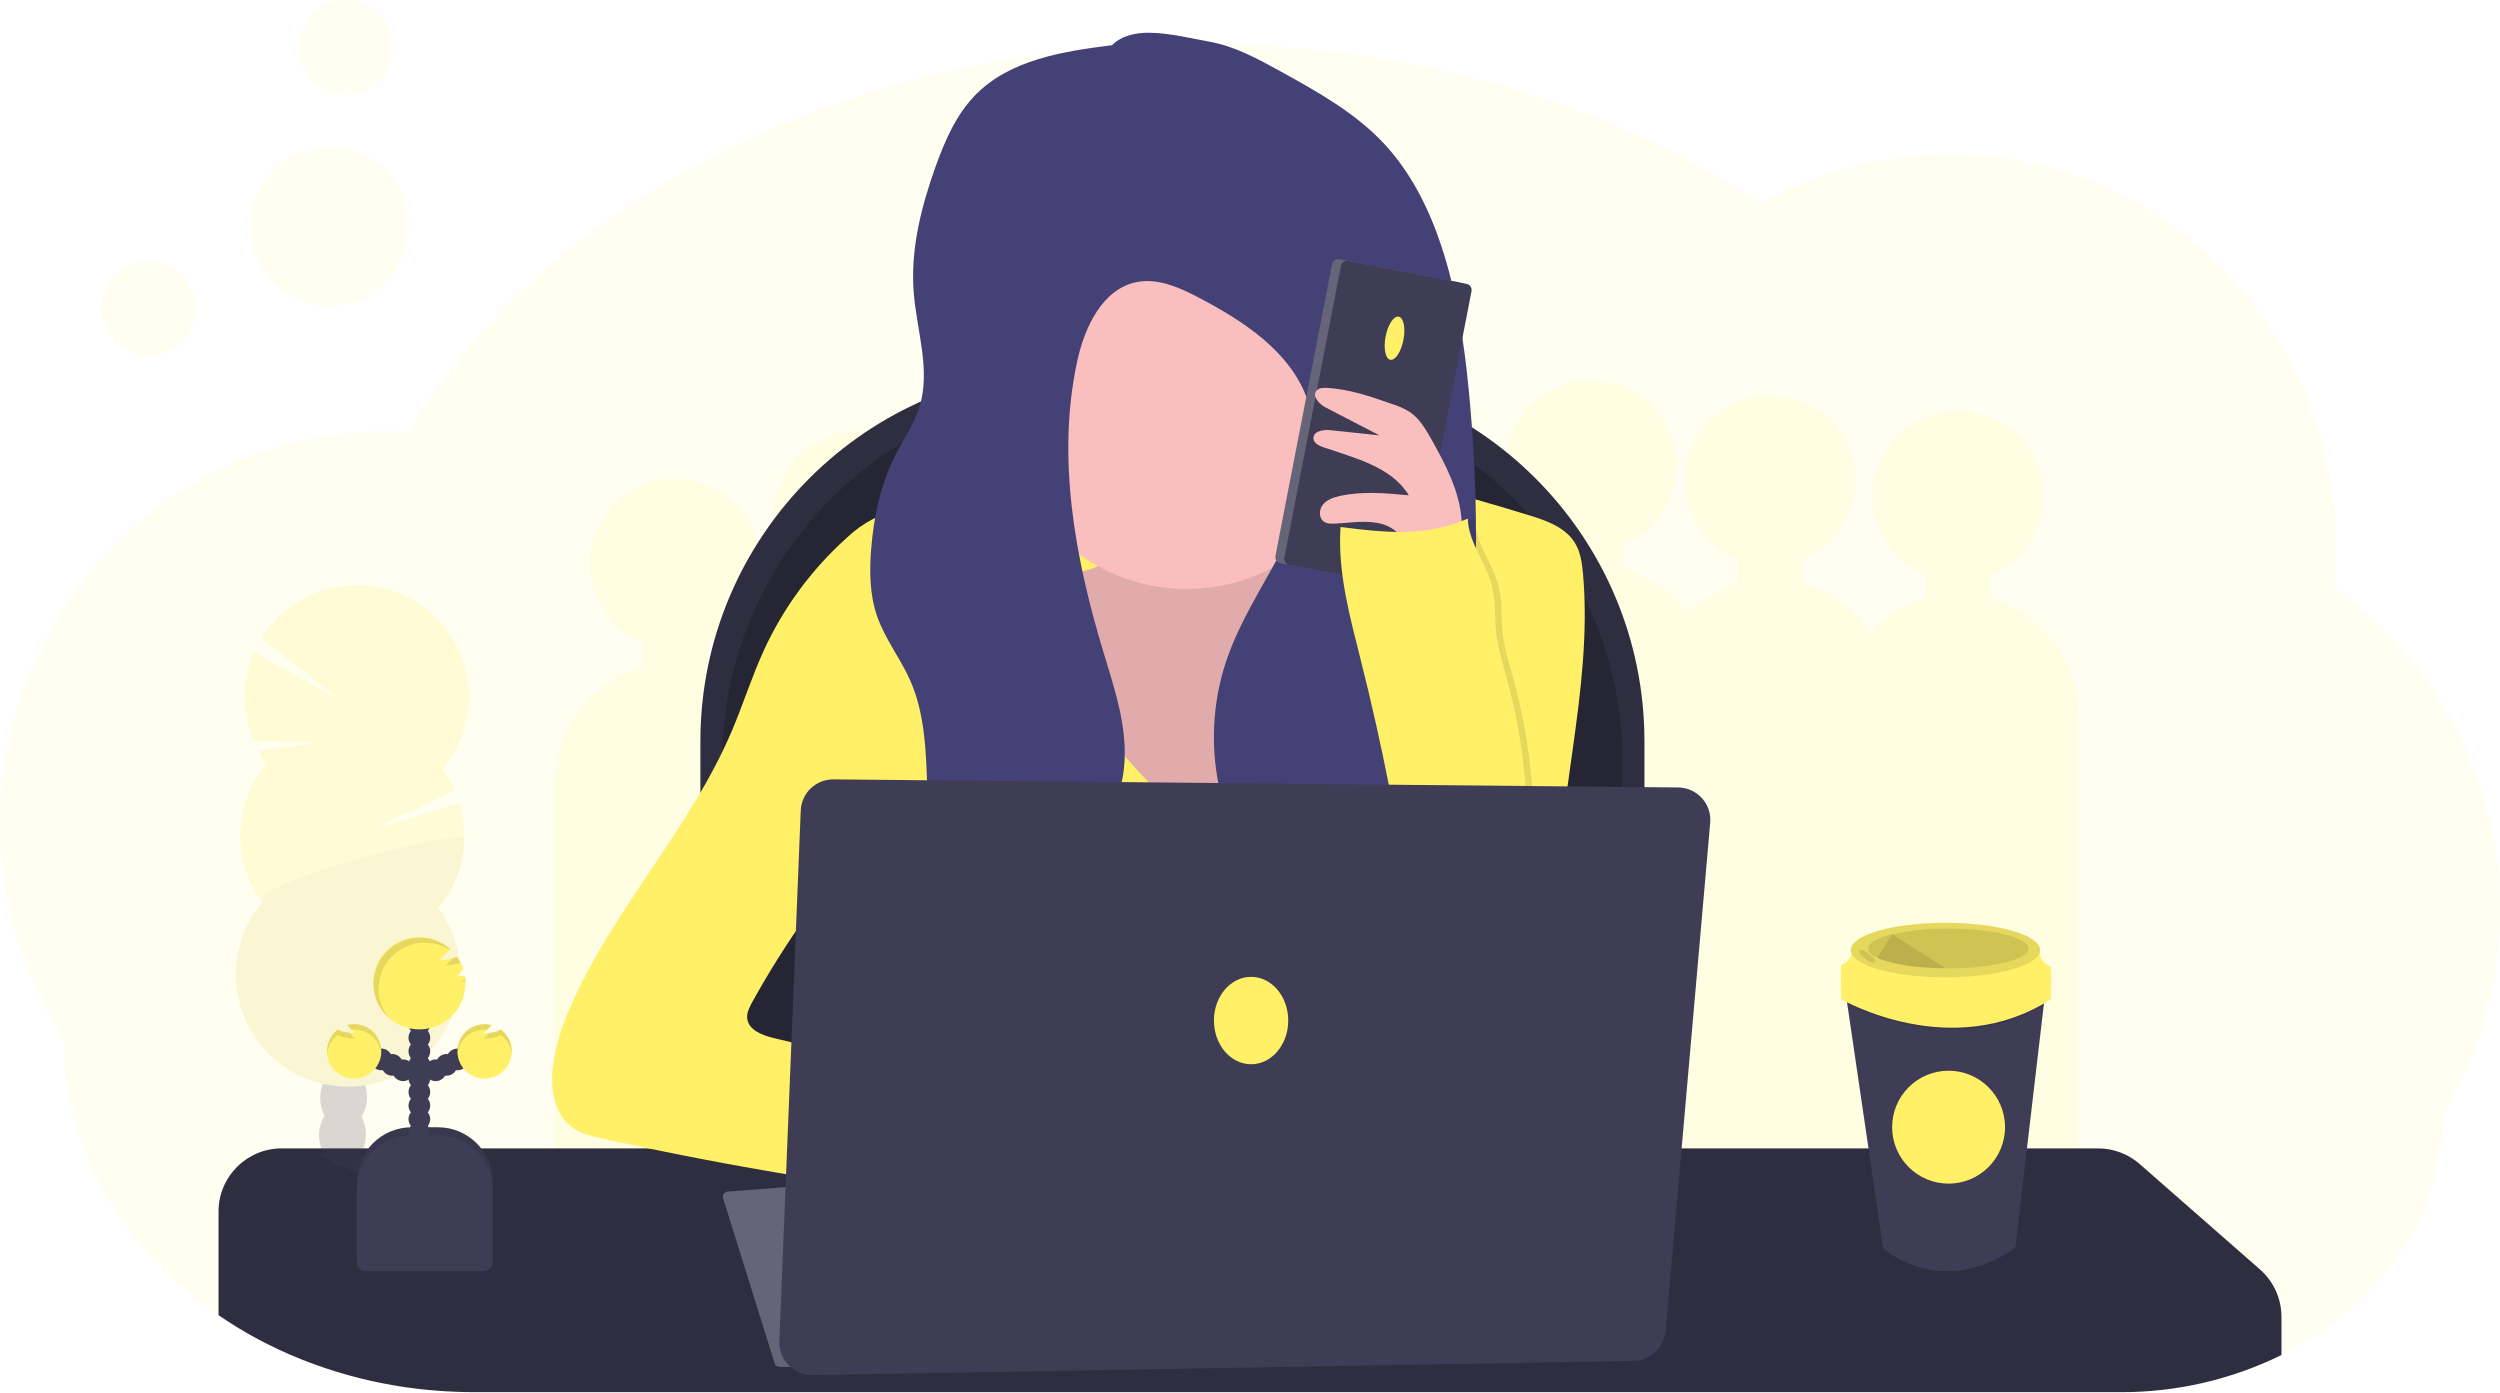
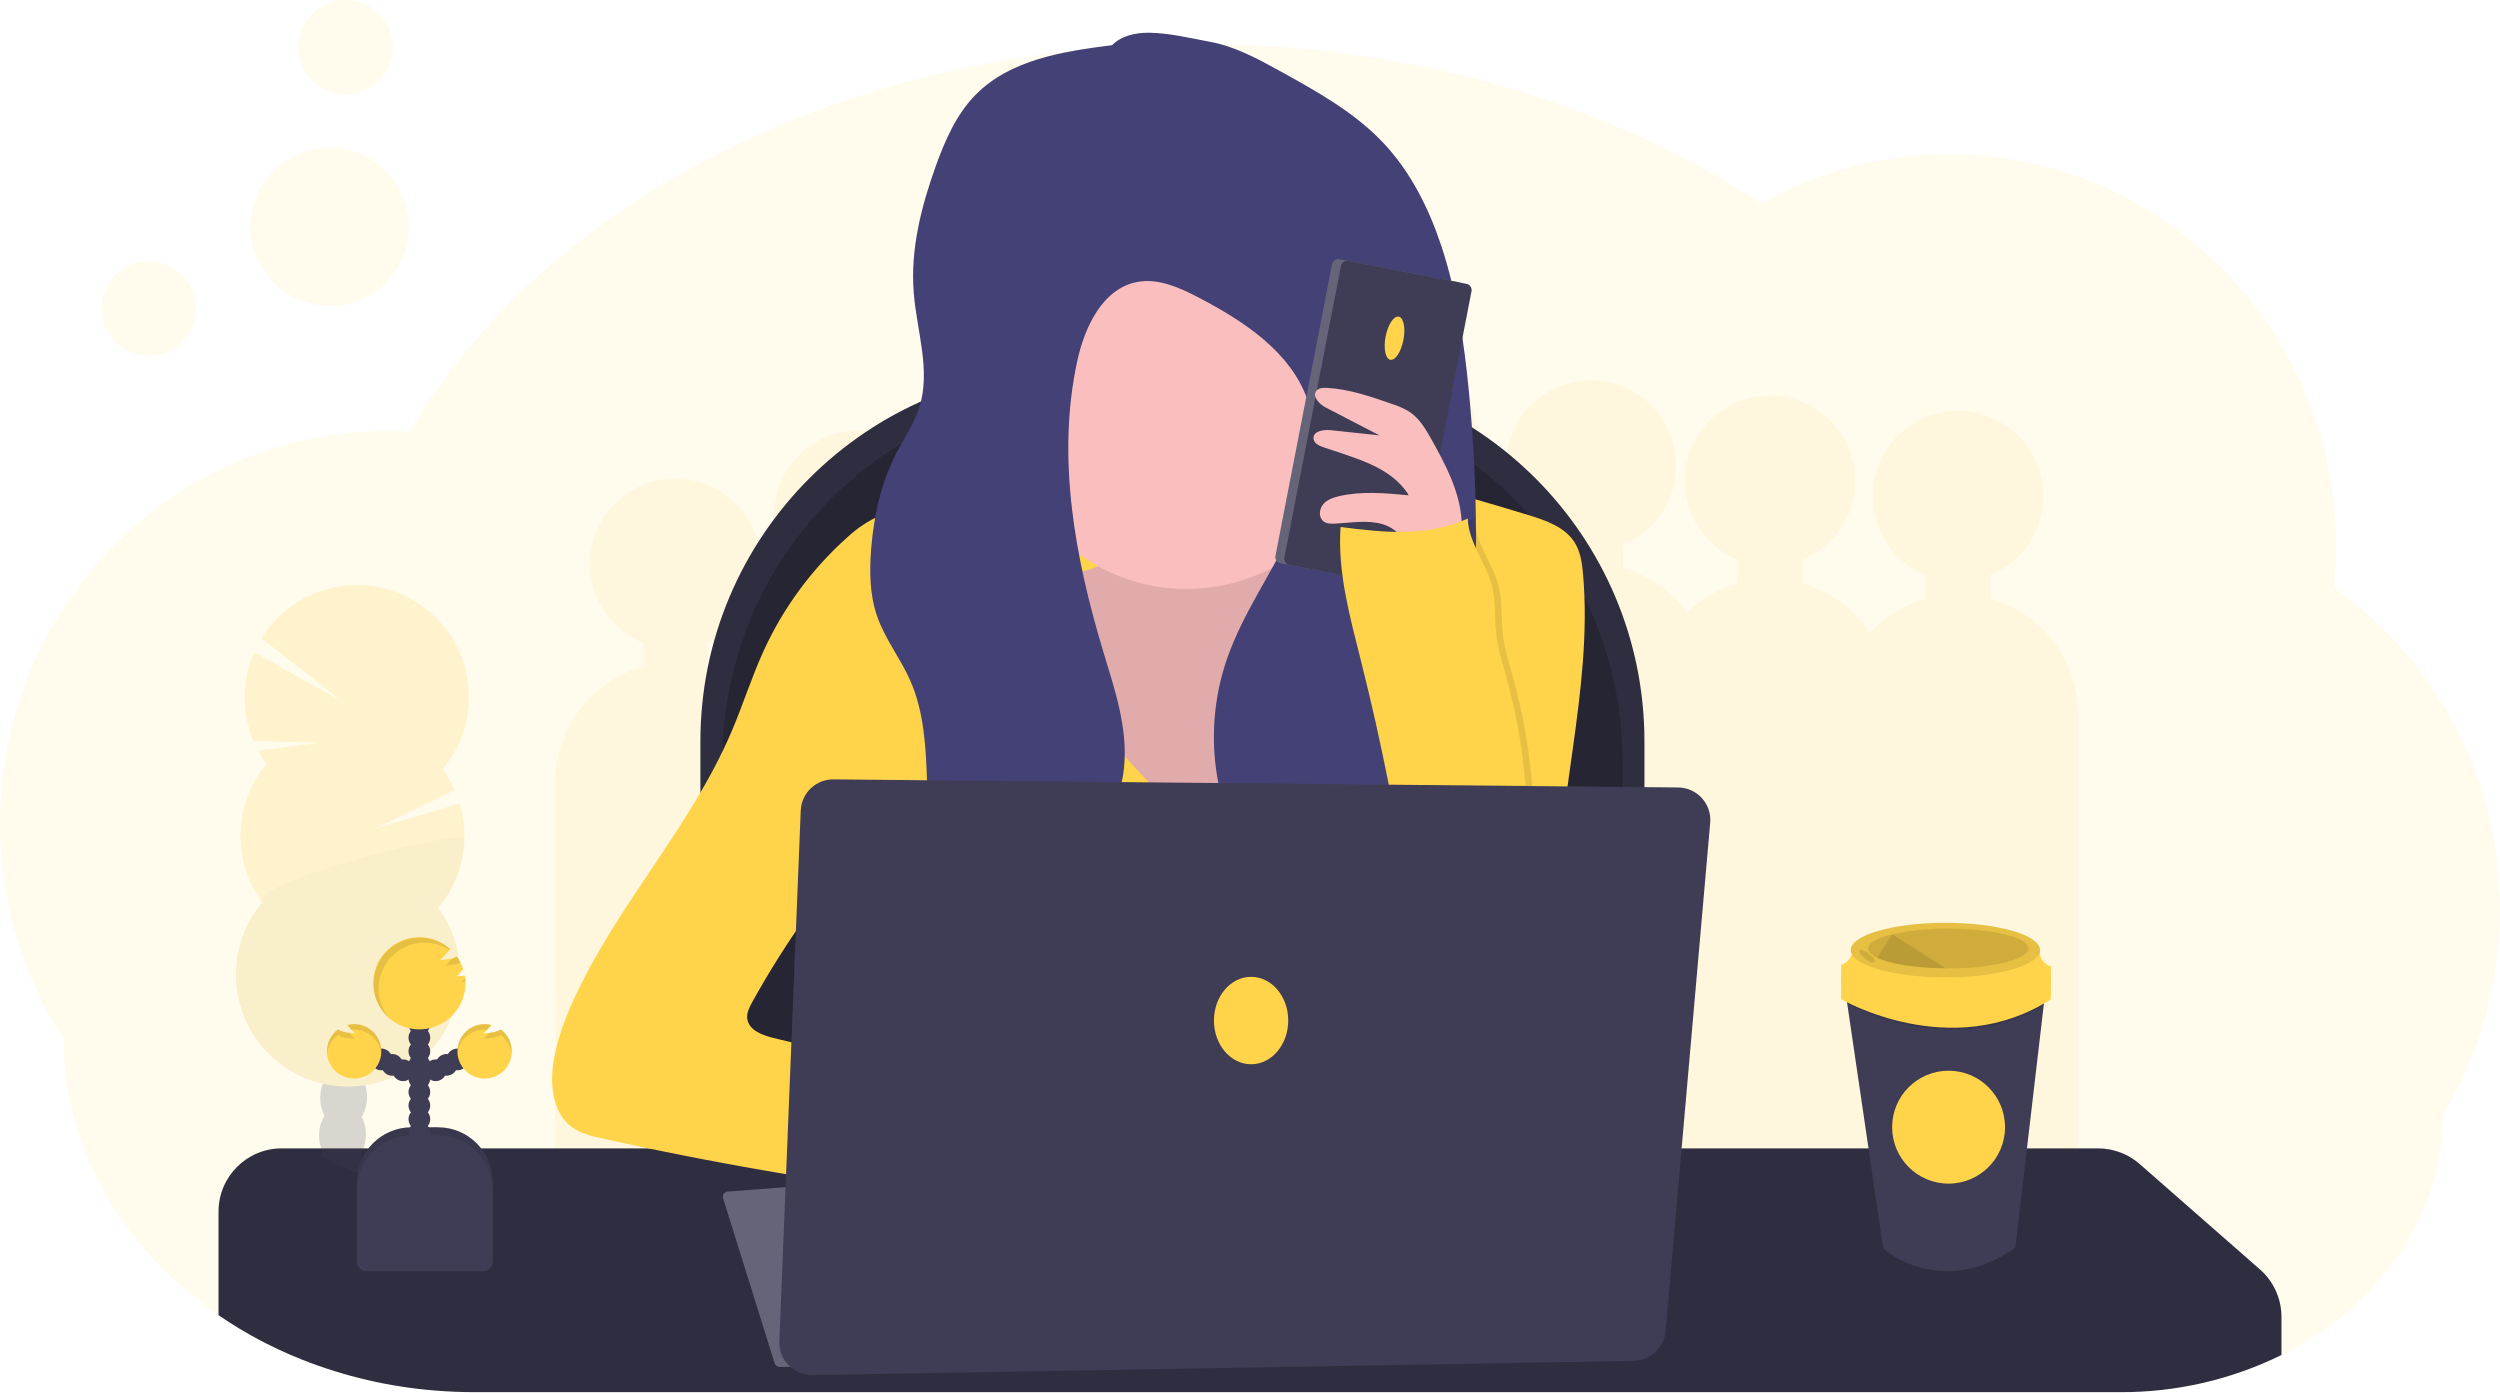
<svg xmlns="http://www.w3.org/2000/svg" id="a154b3ae-224e-4b43-86b8-0ffeb27982c5" data-name="Layer 1" width="1144" height="637" viewBox="0 0 1144 637">
-   <path d="M1172,547.81a180.56,180.56,0,0,1-26.12,93.88c0,34.62-16.14,66-42.32,88.87a144.74,144.74,0,0,1-21.08,15.28c-.3.19-.61.37-.92.55-.56.33-1.12.66-1.69,1l-.53.31h0c-2.39,1.35-4.83,2.65-7.32,3.87a165.67,165.67,0,0,1-73.76,17H245.17q-9,0-17.84-.72a211.15,211.15,0,0,1-61.06-14.14q-5.72-2.26-11.22-4.86-2.62-1.23-5.19-2.53c-1.07-.54-2.14-1.1-3.2-1.66A190.5,190.5,0,0,1,128,733.32a183.89,183.89,0,0,1-15.8-12.12C78.17,692,57.12,651.59,57.12,607A180.5,180.5,0,0,1,28,508.32c0-99.14,79.24-179.51,177-179.51,3,0,6,.09,9,.25.43,0,.85,0,1.28.06,16.48-28.09,38.51-53.9,65-76.62,72.24-61.9,177.82-100.92,295.43-100.92,98.82,0,189.15,27.55,258.34,73.07A174.18,174.18,0,0,1,920,202.1c97.74,0,177,80.37,177,179.51a184.9,184.9,0,0,1-1,18.78A180,180,0,0,1,1172,547.81Z" transform="translate(-28 -131.5)" fill="#fff067" opacity="0.1" />
-   <path d="M938.69,405.47V394.74a39.05,39.05,0,1,0-29.38,0v10.73A55,55,0,0,0,883.77,421a55.08,55.08,0,0,0-31.08-22.52V387.74a39.05,39.05,0,1,0-29.38,0v10.73a55,55,0,0,0-23.21,13.16,55.08,55.08,0,0,0-29.41-20.16V380.74a39.05,39.05,0,1,0-29.38,0v10.73a55,55,0,0,0-26,16.06,55.09,55.09,0,0,0-36.57-33.06V363.74a39.05,39.05,0,1,0-29.38,0v10.73a55,55,0,0,0-40,47.77,54.62,54.62,0,0,0-16.57-7.77V403.74a39.05,39.05,0,1,0-29.38,0v10.73a55.18,55.18,0,0,0-34.66,28.7,54.58,54.58,0,0,0-15-6.7V425.74a39.05,39.05,0,1,0-29.38,0v10.73a54.29,54.29,0,0,0-14.21,6.22,55.14,55.14,0,0,0-34.41-28.22V403.74a39.05,39.05,0,1,0-29.38,0v10.73a55.1,55.1,0,0,0-35.87,31.36,55,55,0,0,0-18.75-9.36V425.74a39.05,39.05,0,1,0-29.38,0v10.73a55,55,0,0,0-40.31,53v248H392v-22h52v22H554v-22h79v-40h68v17h82v7h86v7H979v-248A55,55,0,0,0,938.69,405.47Z" transform="translate(-28 -131.5)" fill="#fff067" opacity="0.1" />
+   <path d="M1172,547.81a180.56,180.56,0,0,1-26.12,93.88c0,34.62-16.14,66-42.32,88.87a144.74,144.74,0,0,1-21.08,15.28c-.3.19-.61.37-.92.55-.56.33-1.12.66-1.69,1l-.53.31h0c-2.39,1.35-4.83,2.65-7.32,3.87a165.67,165.67,0,0,1-73.76,17H245.17q-9,0-17.84-.72a211.15,211.15,0,0,1-61.06-14.14q-5.72-2.26-11.22-4.86-2.62-1.23-5.19-2.53c-1.07-.54-2.14-1.1-3.2-1.66A190.5,190.5,0,0,1,128,733.32a183.89,183.89,0,0,1-15.8-12.12C78.17,692,57.12,651.59,57.12,607A180.5,180.5,0,0,1,28,508.32c0-99.14,79.24-179.51,177-179.51,3,0,6,.09,9,.25.43,0,.85,0,1.28.06,16.48-28.09,38.51-53.9,65-76.62,72.24-61.9,177.82-100.92,295.43-100.92,98.82,0,189.15,27.55,258.34,73.07A174.18,174.18,0,0,1,920,202.1c97.74,0,177,80.37,177,179.51a184.9,184.9,0,0,1-1,18.78A180,180,0,0,1,1172,547.81Z" transform="translate(-28 -131.5)" fill="#ffd44a" opacity="0.1" />
+   <path d="M938.69,405.47V394.74a39.05,39.05,0,1,0-29.38,0v10.73A55,55,0,0,0,883.77,421a55.08,55.08,0,0,0-31.08-22.52V387.74a39.05,39.05,0,1,0-29.38,0v10.73a55,55,0,0,0-23.21,13.16,55.08,55.08,0,0,0-29.41-20.16V380.74a39.05,39.05,0,1,0-29.38,0v10.73a55,55,0,0,0-26,16.06,55.09,55.09,0,0,0-36.57-33.06V363.74a39.05,39.05,0,1,0-29.38,0v10.73a55,55,0,0,0-40,47.77,54.62,54.62,0,0,0-16.57-7.77V403.74a39.05,39.05,0,1,0-29.38,0v10.73a55.18,55.18,0,0,0-34.66,28.7,54.58,54.58,0,0,0-15-6.7V425.74a39.05,39.05,0,1,0-29.38,0v10.73a54.29,54.29,0,0,0-14.21,6.22,55.14,55.14,0,0,0-34.41-28.22V403.74a39.05,39.05,0,1,0-29.38,0v10.73a55.1,55.1,0,0,0-35.87,31.36,55,55,0,0,0-18.75-9.36V425.74a39.05,39.05,0,1,0-29.38,0v10.73a55,55,0,0,0-40.31,53v248H392v-22h52v22H554v-22h79v-40h68v17h82v7h86v7H979v-248A55,55,0,0,0,938.69,405.47Z" transform="translate(-28 -131.5)" fill="#ffd44a" opacity="0.1" />
  <path d="M490.78,169h91.43A170.28,170.28,0,0,1,752.5,339.28V570a0,0,0,0,1,0,0h-432a0,0,0,0,1,0,0V339.28A170.28,170.28,0,0,1,490.78,169Z" fill="#2f2e41" />
  <path d="M500.78,178.28h71.43A170.28,170.28,0,0,1,742.5,348.56V560.71a0,0,0,0,1,0,0h-412a0,0,0,0,1,0,0V348.56A170.28,170.28,0,0,1,500.78,178.28Z" opacity="0.2" />
  <path d="M1072,734.09v17.46a165.67,165.67,0,0,1-73.76,17H245.17q-9,0-17.84-.72a211.15,211.15,0,0,1-61.06-14.14q-5.72-2.26-11.22-4.86-2.62-1.23-5.19-2.53c-1.07-.54-2.14-1.1-3.2-1.66A190.5,190.5,0,0,1,128,733.32V685.9A28.9,28.9,0,0,1,156.9,657H988.13a28.9,28.9,0,0,1,19,7.17l55,48.2A28.87,28.87,0,0,1,1072,734.09Z" transform="translate(-28 -131.5)" fill="#2f2e41" />
-   <path d="M510.67,357.31q-32.71,2.16-65.17,7c-6.15.92-12.39,1.94-18,4.66a52.8,52.8,0,0,0-11.94,8.56,157.38,157.38,0,0,0-38,51.53c-5.57,12.15-9.57,25-14.82,37.25-18.69,43.75-52.59,79.53-72.32,122.82-4.27,9.37-7.87,19.15-9.3,29.34-1.48,10.54.2,22.84,8.86,29,4,2.83,8.86,4,13.62,5a1641.51,1641.51,0,0,0,181.57,29.65c-6.61-6.38-8.82-16.27-7.95-25.41s4.46-17.78,8-26.25q-51.81-11.43-103.36-24c-5.13-1.25-11.29-3.6-11.92-8.84-.32-2.67,1-5.24,2.3-7.59a407.17,407.17,0,0,1,52.4-74c0,28.06-1.39,59.75-1.39,87.82H747.35a248,248,0,0,1-6.84-48.85C739,501.24,757.1,447.89,752.4,394.24c-.44-4.95-1.12-10.05-3.71-14.29-4.47-7.32-13.39-10.35-21.59-12.85-31.44-9.56-63.54-19.23-96.4-18.48-9.77.23-19.5,1.37-29.21,2.52C571.9,354.63,540.4,355.34,510.67,357.31Z" transform="translate(-28 -131.5)" fill="#fff067" />
+   <path d="M510.67,357.31q-32.71,2.16-65.17,7c-6.15.92-12.39,1.94-18,4.66a52.8,52.8,0,0,0-11.94,8.56,157.38,157.38,0,0,0-38,51.53c-5.57,12.15-9.57,25-14.82,37.25-18.69,43.75-52.59,79.53-72.32,122.82-4.27,9.37-7.87,19.15-9.3,29.34-1.48,10.54.2,22.84,8.86,29,4,2.83,8.86,4,13.62,5a1641.51,1641.51,0,0,0,181.57,29.65c-6.61-6.38-8.82-16.27-7.95-25.41s4.46-17.78,8-26.25q-51.81-11.43-103.36-24c-5.13-1.25-11.29-3.6-11.92-8.84-.32-2.67,1-5.24,2.3-7.59a407.17,407.17,0,0,1,52.4-74c0,28.06-1.39,59.75-1.39,87.82H747.35a248,248,0,0,1-6.84-48.85C739,501.24,757.1,447.89,752.4,394.24c-.44-4.95-1.12-10.05-3.71-14.29-4.47-7.32-13.39-10.35-21.59-12.85-31.44-9.56-63.54-19.23-96.4-18.48-9.77.23-19.5,1.37-29.21,2.52C571.9,354.63,540.4,355.34,510.67,357.31Z" transform="translate(-28 -131.5)" fill="#ffd44a" />
  <path d="M358.88,679.82l23.6,75.53a2.36,2.36,0,0,0,2.25,1.65H486l-24-88-101.06,7.77A2.36,2.36,0,0,0,358.88,679.82Z" transform="translate(-28 -131.5)" fill="#656478" />
  <path d="M532,389.79c-4.4,2.53-9.53,3.44-14.53,4.31l-32.27,5.6c-6.28,1.09-12.89,2.33-17.73,6.48-9.9,8.47-7.76,24.06-4.76,36.74l6,25.44c4.52,19.12,9.14,38.47,18.41,55.79,16.19,30.23,45.89,52,78.55,62.49,11.67,3.75,24,6.19,36.18,4.85,23.86-2.62,44.27-19.63,56.85-40.08s18.57-44.17,24.06-67.55c5.27-22.38,10.28-45.08,9.94-68.08-.1-7.16-.82-14.64-4.64-20.71-8.37-13.33-27.34-14.33-42.89-11.87-2.42.39-4.93.81-7.26.08-7-2.18-7.16-11.79-10.16-18.46-5.67-12.58-22.49-14.81-36.24-13.67s-35.16,2.61-47.14,10.4C532.85,369,545.51,382,532,389.79Z" transform="translate(-28 -131.5)" fill="#fbbebe" />
  <path d="M532,389.79c-4.4,2.53-9.53,3.44-14.53,4.31l-32.27,5.6c-6.28,1.09-12.89,2.33-17.73,6.48-9.9,8.47-7.76,24.06-4.76,36.74l6,25.44c4.52,19.12,9.14,38.47,18.41,55.79,16.19,30.23,45.89,52,78.55,62.49,11.67,3.75,24,6.19,36.18,4.85,23.86-2.62,44.27-19.63,56.85-40.08s18.57-44.17,24.06-67.55c5.27-22.38,10.28-45.08,9.94-68.08-.1-7.16-.82-14.64-4.64-20.71-8.37-13.33-27.34-14.33-42.89-11.87-2.42.39-4.93.81-7.26.08-7-2.18-7.16-11.79-10.16-18.46-5.67-12.58-22.49-14.81-36.24-13.67s-35.16,2.61-47.14,10.4C532.85,369,545.51,382,532,389.79Z" transform="translate(-28 -131.5)" opacity="0.1" />
-   <path d="M505.29,418.45c4.88,10.24,8.54,21.1,14.44,30.79,4.69,7.7,10.7,14.49,16.68,21.24C551.9,488,567.59,505.66,586.76,519a222.93,222.93,0,0,1,55.37-109c8.26-8.87,18.6-17.61,30.72-17.28,7.52.21,14.46,3.94,20.72,8.09,7,4.63,13.62,10,18.65,16.67,7.95,10.62,11.38,24.07,12,37.32s-1.44,26.47-3.48,39.57l-10.5,67.71c-.61,3.92-1.46,8.25-4.66,10.6a14.67,14.67,0,0,1-6,2.16c-38.17,7.43-77.51,2.61-116.4,2.23-43-.41-87.19,4.49-127.92-9.19-2.13-.72-4.34-1.55-5.78-3.26a12.06,12.06,0,0,1-2-4.31c-9.49-30.72-1.88-63.73,3.75-95.38a748.38,748.38,0,0,0,9.51-75.78c.17-2.29,25.33,2.77,28.14,4.39C496.53,398.07,501.61,410.73,505.29,418.45Z" transform="translate(-28 -131.5)" fill="#fff067" />
+   <path d="M505.29,418.45c4.88,10.24,8.54,21.1,14.44,30.79,4.69,7.7,10.7,14.49,16.68,21.24C551.9,488,567.59,505.66,586.76,519a222.93,222.93,0,0,1,55.37-109c8.26-8.87,18.6-17.61,30.72-17.28,7.52.21,14.46,3.94,20.72,8.09,7,4.63,13.62,10,18.65,16.67,7.95,10.62,11.38,24.07,12,37.32s-1.44,26.47-3.48,39.57l-10.5,67.71c-.61,3.92-1.46,8.25-4.66,10.6a14.67,14.67,0,0,1-6,2.16c-38.17,7.43-77.51,2.61-116.4,2.23-43-.41-87.19,4.49-127.92-9.19-2.13-.72-4.34-1.55-5.78-3.26a12.06,12.06,0,0,1-2-4.31c-9.49-30.72-1.88-63.73,3.75-95.38a748.38,748.38,0,0,0,9.51-75.78c.17-2.29,25.33,2.77,28.14,4.39C496.53,398.07,501.61,410.73,505.29,418.45Z" transform="translate(-28 -131.5)" fill="#ffd44a" />
  <g opacity="0.2">
    <path d="M194.87,668.29c0,.46-.05.91-.1,1.35q-5.72-2.26-11.22-4.86a9.1,9.1,0,0,1-5.19-2.53c-1.07-.54-2.14-1.1-3.2-1.66a13.68,13.68,0,0,1,.81-1.46c2.06-3.26,5.19-5.3,8.64-5.19s6.44,2.34,8.29,5.71A16.87,16.87,0,0,1,194.87,668.29Z" transform="translate(-28 -131.5)" fill="#3f3d56" />
    <path d="M195.41,651.17a16.88,16.88,0,0,1-2.51,8.48c-2.06,3.25-5.19,5.29-8.64,5.18l-.71-.05a9.1,9.1,0,0,1-5.19-2.53,12.53,12.53,0,0,1-2.39-3.12,17.55,17.55,0,0,1,.54-17.12c2.06-3.26,5.19-5.3,8.64-5.19s6.44,2.34,8.29,5.71A16.87,16.87,0,0,1,195.41,651.17Z" transform="translate(-28 -131.5)" fill="#3f3d56" />
    <ellipse cx="185.25" cy="633.7" rx="14.01" ry="10.7" transform="translate(-481.98 667.38) rotate(-88.19)" fill="#3f3d56" />
    <ellipse cx="185.79" cy="616.59" rx="14.01" ry="10.7" transform="translate(-464.35 651.34) rotate(-88.19)" fill="#3f3d56" />
    <ellipse cx="186.33" cy="599.47" rx="14.01" ry="10.7" transform="translate(-446.72 635.3) rotate(-88.19)" fill="#3f3d56" />
-     <path d="M150,481.05a49.66,49.66,0,0,1-3.8-6l28.26-3.73L144,470.6a51.38,51.38,0,0,1,.31-40.64l40.12,22.44-36.75-28.84a51.28,51.28,0,1,1,82.84,60,51.12,51.12,0,0,1,5.55,9.53L199,510.93l39.33-11.83A51.34,51.34,0,0,1,228.53,547,51.28,51.28,0,1,1,148,544.43a51.28,51.28,0,0,1,2-63.38Z" transform="translate(-28 -131.5)" fill="#fff067" />
+     <path d="M150,481.05a49.66,49.66,0,0,1-3.8-6l28.26-3.73L144,470.6a51.38,51.38,0,0,1,.31-40.64l40.12,22.44-36.75-28.84a51.28,51.28,0,1,1,82.84,60,51.12,51.12,0,0,1,5.55,9.53L199,510.93l39.33-11.83A51.34,51.34,0,0,1,228.53,547,51.28,51.28,0,1,1,148,544.43a51.28,51.28,0,0,1,2-63.38Z" transform="translate(-28 -131.5)" fill="#ffd44a" />
    <path d="M240.5,515.62a51.06,51.06,0,0,1-12,31.35A51.28,51.28,0,1,1,148,544.43C141.37,535.49,240.68,509.87,240.5,515.62Z" transform="translate(-28 -131.5)" opacity="0.1" />
  </g>
-   <circle cx="68.02" cy="141.18" r="21.63" fill="#fff067" opacity="0.1" />
-   <circle cx="158.17" cy="21.63" r="21.63" fill="#fff067" opacity="0.1" />
-   <circle cx="150.84" cy="103.76" r="36.25" fill="#fff067" opacity="0.1" />
+   <circle cx="68.02" cy="141.18" r="21.63" fill="#ffd44a" opacity="0.1" />
+   <circle cx="158.17" cy="21.63" r="21.63" fill="#ffd44a" opacity="0.1" />
+   <circle cx="150.84" cy="103.76" r="36.25" fill="#ffd44a" opacity="0.1" />
  <circle cx="543" cy="185.5" r="84" fill="#fbbebe" />
  <path d="M536.88,152.17c-22.41,2.84-46.6,6.59-62.44,22.69-8.86,9-14.05,21-18.32,32.88-6.62,18.5-11.55,38-10,57.63,1.38,17.56,7.88,35.52,2.62,52.34-2.42,7.74-7.17,14.5-10.86,21.71-6.84,13.39-10.06,28.4-11.24,43.39-.82,10.31-.66,20.92,2.73,30.69,3.61,10.4,10.65,19.25,15.11,29.31,6.6,14.86,7.26,31.58,7.77,47.83s.94,32.39,1.32,48.58c.24,10.18.26,21.08-5.37,29.57,20.79-8.33,41.87-16.83,59.66-30.43s32.19-33.21,34.49-55.49c1.86-18.06-4.24-35.86-9.5-53.24-13-43-21.4-88.84-11.94-132.75,3.41-15.81,11.7-33.46,27.61-36.37,9.71-1.77,19.4,2.66,28.15,7.24,20.68,10.82,42,24.82,49.7,46.85,7,19.92,1.11,42.11-8,61.13s-21.51,36.51-28.59,56.39c-10.87,30.5-7.81,66.21,10.25,93.08s51.43,43.4,83.52,39.06c-2.51-10.84-10.38-19.6-14.6-29.9-7.67-18.71-2.5-40.23,5.75-58.69S694.21,440,699.37,420.4c3.64-13.8,4.08-28.22,4.06-42.49,0-22.46-1.11-44.93-3.27-67.29s-5.46-45-12.58-66.51c-5.72-17.25-14.05-33.93-26.51-47.16-13.26-14.09-30.52-23.64-47.47-33-10.14-5.58-20.5-11.23-31.88-13.32-9-1.65-18.46-4-27.64-4.15C547.84,146.39,541.28,147.74,536.88,152.17Z" transform="translate(-28 -131.5)" fill="#434175" />
  <rect x="624.01" y="254.09" width="60.85" height="141.74" rx="2.9" transform="translate(45.9 -250.24) rotate(10.98)" fill="#656478" />
  <rect x="628.09" y="254.88" width="60.85" height="141.74" rx="2.9" transform="translate(46.13 -251) rotate(10.98)" fill="#3f3d56" />
-   <ellipse cx="666.17" cy="286.29" rx="10.05" ry="4.15" transform="translate(230.2 754.21) rotate(-79.02)" fill="#fff067" />
+   <ellipse cx="666.17" cy="286.29" rx="10.05" ry="4.15" transform="translate(230.2 754.21) rotate(-79.02)" fill="#ffd44a" />
  <path d="M683,332.5c-2.64-4.67-5.46-9.5-9.91-12.49a35,35,0,0,0-8.18-3.67c-9.69-3.39-19.54-6.81-29.79-7.35-1.67-.08-3.58,0-4.67,1.28-2.24,2.63,1.31,6.21,4.38,7.8l24.42,12.65-22.51-2.38c-3.27-.35-7.93.54-7.69,3.82.16,2.15,2.52,3.32,4.56,4,14.45,5,31.15,8.92,39.06,22-10.54-1-21.31-2-31.64.32-2.83.64-5.76,1.63-7.61,3.86s-2.06,6,.27,7.77c1.44,1.07,3.38,1.1,5.18,1,7.33-.35,14.85-1.81,21.89.28s13.29,9.47,10.86,16.39c6.24.56,13.62,0,19.39-2.69,6.36-3,6.21-8.64,5.82-15.44C696,356.33,689.39,343.9,683,332.5Z" transform="translate(-28 -131.5)" fill="#fbbebe" />
  <path d="M676.69,550.49a1125.21,1125.21,0,0,0-23-116.92c-5-20-10.68-40.34-9.25-60.92,20.66,2.63,39.17,4.58,58.21-3.86.31,10.81,8.15,20,11,30.45,1.91,7,1.19,14.41,1.94,21.62s3,14.2,4.93,21.21a260.23,260.23,0,0,1,6.63,106.74C709.48,550.91,694.32,553.22,676.69,550.49Z" transform="translate(-28 -131.5)" opacity="0.1" />
-   <path d="M673.69,550.49a1125.21,1125.21,0,0,0-23-116.92c-5-20-10.68-40.34-9.25-60.92,20.66,2.63,39.17,4.58,58.21-3.86.31,10.81,8.15,20,11,30.45,1.91,7,1.19,14.41,1.94,21.62s3,14.2,4.93,21.21a260.23,260.23,0,0,1,6.63,106.74C706.48,550.91,691.32,553.22,673.69,550.49Z" transform="translate(-28 -131.5)" fill="#fff067" />
+   <path d="M673.69,550.49a1125.21,1125.21,0,0,0-23-116.92c-5-20-10.68-40.34-9.25-60.92,20.66,2.63,39.17,4.58,58.21-3.86.31,10.81,8.15,20,11,30.45,1.91,7,1.19,14.41,1.94,21.62s3,14.2,4.93,21.21a260.23,260.23,0,0,1,6.63,106.74C706.48,550.91,691.32,553.22,673.69,550.49Z" transform="translate(-28 -131.5)" fill="#ffd44a" />
  <path d="M384.63,745.27l9.79-242.87a14.86,14.86,0,0,1,15-14.26l386.52,3.7A14.86,14.86,0,0,1,810.59,508L790.17,740.67a14.86,14.86,0,0,1-14.55,13.56l-375.88,6.5A14.87,14.87,0,0,1,384.63,745.27Z" transform="translate(-28 -131.5)" fill="#3f3d56" />
-   <ellipse cx="572.5" cy="467" rx="17" ry="20" fill="#fff067" />
+   <ellipse cx="572.5" cy="467" rx="17" ry="20" fill="#ffd44a" />
  <path d="M964,584.76l-.8,6.86-13,110.86c-33.89,23.63-60.25.92-60.48,0L873.34,591.1l-.93-6.34Z" transform="translate(-28 -131.5)" fill="#3f3d56" />
  <path d="M964,584.76l-.8,6.86c-38.18,22.2-78.91,4.92-89.86-.52l-.93-6.34Z" transform="translate(-28 -131.5)" opacity="0.1" />
-   <path d="M870.5,578.74v10s50.5,29.36,96,0v-10Z" transform="translate(-28 -131.5)" fill="#fff067" />
-   <path d="M876.37,565.53s-1.47,6.75-5.87,7.34v8.51h96v-7.63s-5.87-1.47-5-8.22Z" transform="translate(-28 -131.5)" fill="#fff067" />
-   <ellipse cx="890.21" cy="434.76" rx="43.3" ry="12.48" fill="#fff067" />
+   <path d="M870.5,578.74v10s50.5,29.36,96,0v-10Z" transform="translate(-28 -131.5)" fill="#ffd44a" />
+   <path d="M876.37,565.53s-1.47,6.75-5.87,7.34v8.51h96v-7.63s-5.87-1.47-5-8.22Z" transform="translate(-28 -131.5)" fill="#ffd44a" />
+   <ellipse cx="890.21" cy="434.76" rx="43.3" ry="12.48" fill="#ffd44a" />
  <ellipse cx="890.21" cy="434.76" rx="43.3" ry="12.48" opacity="0.1" />
  <path d="M956.22,565.53c0,5-16.42,9.1-36.69,9.1h-1.08c-13.61-.1-25.37-2-31.37-4.84-2.71-1.28-4.25-2.73-4.25-4.26,0-2.54,4.2-4.84,11-6.49a113.49,113.49,0,0,1,25.73-2.61C939.8,556.43,956.22,560.5,956.22,565.53Z" transform="translate(-28 -131.5)" opacity="0.1" />
  <path d="M918.45,574.63c-13.61-.1-25.37-2-31.37-4.84h0L893.8,559Z" transform="translate(-28 -131.5)" opacity="0.1" />
  <path d="M880.1,566.23c-.52-.11-1.21.07-1.31.59a1.27,1.27,0,0,0,.2.75,10.67,10.67,0,0,0,4.78,4.09,2.85,2.85,0,0,0,1.09.35,1,1,0,0,0,1-.52,1.13,1.13,0,0,0-.07-.93,4.13,4.13,0,0,0-1.24-1.36C883.21,568.15,881.84,566.52,880.1,566.23Z" transform="translate(-28 -131.5)" opacity="0.1" />
-   <circle cx="891.67" cy="515.79" r="25.83" fill="#fff067" />
+   <circle cx="891.67" cy="515.79" r="25.83" fill="#ffd44a" />
  <path d="M188.33,515.85h12.11a25,25,0,0,1,25,25V578a0,0,0,0,1,0,0H163.33a0,0,0,0,1,0,0V540.85A25,25,0,0,1,188.33,515.85Z" fill="#3f3d56" />
  <path d="M188.33,515.85h12.11a25,25,0,0,1,25,25V578a0,0,0,0,1,0,0H163.33a0,0,0,0,1,0,0V540.85A25,25,0,0,1,188.33,515.85Z" opacity="0.1" />
  <circle cx="191.9" cy="524.55" r="4.97" fill="#3f3d56" />
  <circle cx="191.9" cy="518.34" r="4.97" fill="#3f3d56" />
  <circle cx="191.9" cy="512.12" r="4.97" fill="#3f3d56" />
  <circle cx="191.9" cy="505.91" r="4.97" fill="#3f3d56" />
  <circle cx="191.9" cy="499.7" r="4.97" fill="#3f3d56" />
  <circle cx="191.9" cy="493.49" r="4.97" fill="#3f3d56" />
  <circle cx="191.9" cy="487.28" r="4.97" fill="#3f3d56" />
  <circle cx="199.36" cy="489.76" r="4.97" fill="#3f3d56" />
  <circle cx="204.33" cy="487.28" r="4.97" fill="#3f3d56" />
  <circle cx="209.3" cy="484.79" r="4.97" fill="#3f3d56" />
  <circle cx="191.9" cy="481.07" r="4.97" fill="#3f3d56" />
  <circle cx="191.9" cy="474.86" r="4.97" fill="#3f3d56" />
  <circle cx="191.9" cy="468.64" r="4.97" fill="#3f3d56" />
  <circle cx="191.9" cy="462.43" r="4.97" fill="#3f3d56" />
-   <path d="M240.5,577.91c-1.23.18-2.47.31-3.71.39A28.56,28.56,0,0,0,240,575a21.22,21.22,0,0,0-3-5.83,10.22,10.22,0,0,1-4,1.26c-1.23.18-2.47.31-3.71.4,1.63-1.33,3.15-3.33,4.75-5a21.09,21.09,0,1,0,6.61,12Z" transform="translate(-28 -131.5)" fill="#fff067" />
-   <path d="M257.11,602.6a9.68,9.68,0,0,1-4.18,1.39c-1.23.18-2.47.32-3.71.4a36.4,36.4,0,0,0,3.68-3.82,12.44,12.44,0,1,0,4.21,2Z" transform="translate(-28 -131.5)" fill="#fff067" />
+   <path d="M240.5,577.91c-1.23.18-2.47.31-3.71.39A28.56,28.56,0,0,0,240,575a21.22,21.22,0,0,0-3-5.83,10.22,10.22,0,0,1-4,1.26c-1.23.18-2.47.31-3.71.4,1.63-1.33,3.15-3.33,4.75-5a21.09,21.09,0,1,0,6.61,12Z" transform="translate(-28 -131.5)" fill="#ffd44a" />
+   <path d="M257.11,602.6a9.68,9.68,0,0,1-4.18,1.39c-1.23.18-2.47.32-3.71.4a36.4,36.4,0,0,0,3.68-3.82,12.44,12.44,0,1,0,4.21,2Z" transform="translate(-28 -131.5)" fill="#ffd44a" />
  <circle cx="184.45" cy="489.76" r="4.97" fill="#3f3d56" />
  <circle cx="179.48" cy="487.28" r="4.97" fill="#3f3d56" />
  <circle cx="174.51" cy="484.79" r="4.97" fill="#3f3d56" />
-   <path d="M182.7,602.6a9.64,9.64,0,0,0,4.18,1.39c1.23.18,2.47.32,3.71.4a35.42,35.42,0,0,1-3.68-3.82,12.44,12.44,0,1,1-4.21,2Z" transform="translate(-28 -131.5)" fill="#fff067" />
+   <path d="M182.7,602.6a9.64,9.64,0,0,0,4.18,1.39c1.23.18,2.47.32,3.71.4a35.42,35.42,0,0,1-3.68-3.82,12.44,12.44,0,1,1-4.21,2Z" transform="translate(-28 -131.5)" fill="#ffd44a" />
  <path d="M188.33,519.58h12.11a25,25,0,0,1,25,25v32.87a4.24,4.24,0,0,1-4.24,4.24H167.57a4.24,4.24,0,0,1-4.24-4.24V544.58a25,25,0,0,1,25-25Z" fill="#3f3d56" />
  <g opacity="0.1">
    <path d="M240.88,579.27a18.83,18.83,0,0,1-1.6,1.52c.57,0,1.13-.09,1.7-.15C241,580.18,240.93,579.72,240.88,579.27Z" transform="translate(-28 -131.5)" />
    <path d="M231.82,573.33c1.25-.08,2.48-.21,3.72-.39a12,12,0,0,0,3.23-.88,21.28,21.28,0,0,0-1.74-2.87,7.52,7.52,0,0,1-2,.85A28.79,28.79,0,0,1,231.82,573.33Z" transform="translate(-28 -131.5)" />
    <path d="M201.27,584a21.08,21.08,0,0,1,32.5-17.76l.32-.34a21.1,21.1,0,1,0-27.82,31.73A21,21,0,0,1,201.27,584Z" transform="translate(-28 -131.5)" />
  </g>
  <g opacity="0.1">
    <path d="M249.22,606.87c1.24-.08,2.48-.21,3.71-.39a9.7,9.7,0,0,0,4.18-1.4,12.43,12.43,0,0,1,5,8.8,11.38,11.38,0,0,0,.07-1.31,12.38,12.38,0,0,0-5-10,9.68,9.68,0,0,1-4.18,1.39l-1,.13A25.37,25.37,0,0,1,249.22,606.87Z" transform="translate(-28 -131.5)" />
    <path d="M249.72,602.63a10.19,10.19,0,0,1,1.24.09c.65-.69,1.29-1.43,1.94-2.15a12.4,12.4,0,0,0-15.6,12c0,.42,0,.83.06,1.24A12.42,12.42,0,0,1,249.72,602.63Z" transform="translate(-28 -131.5)" />
  </g>
  <g opacity="0.1">
    <path d="M190.59,606.87c-1.24-.08-2.48-.21-3.71-.39a9.65,9.65,0,0,1-4.18-1.4,12.43,12.43,0,0,0-5,8.8,11.38,11.38,0,0,1-.07-1.31,12.38,12.38,0,0,1,5-10,9.64,9.64,0,0,0,4.18,1.39l1,.13A23.67,23.67,0,0,0,190.59,606.87Z" transform="translate(-28 -131.5)" />
    <path d="M190.09,602.63a10.36,10.36,0,0,0-1.25.09c-.64-.69-1.28-1.43-1.93-2.15a12.4,12.4,0,0,1,15.6,12c0,.42,0,.83-.06,1.24A12.42,12.42,0,0,0,190.09,602.63Z" transform="translate(-28 -131.5)" />
  </g>
</svg>
